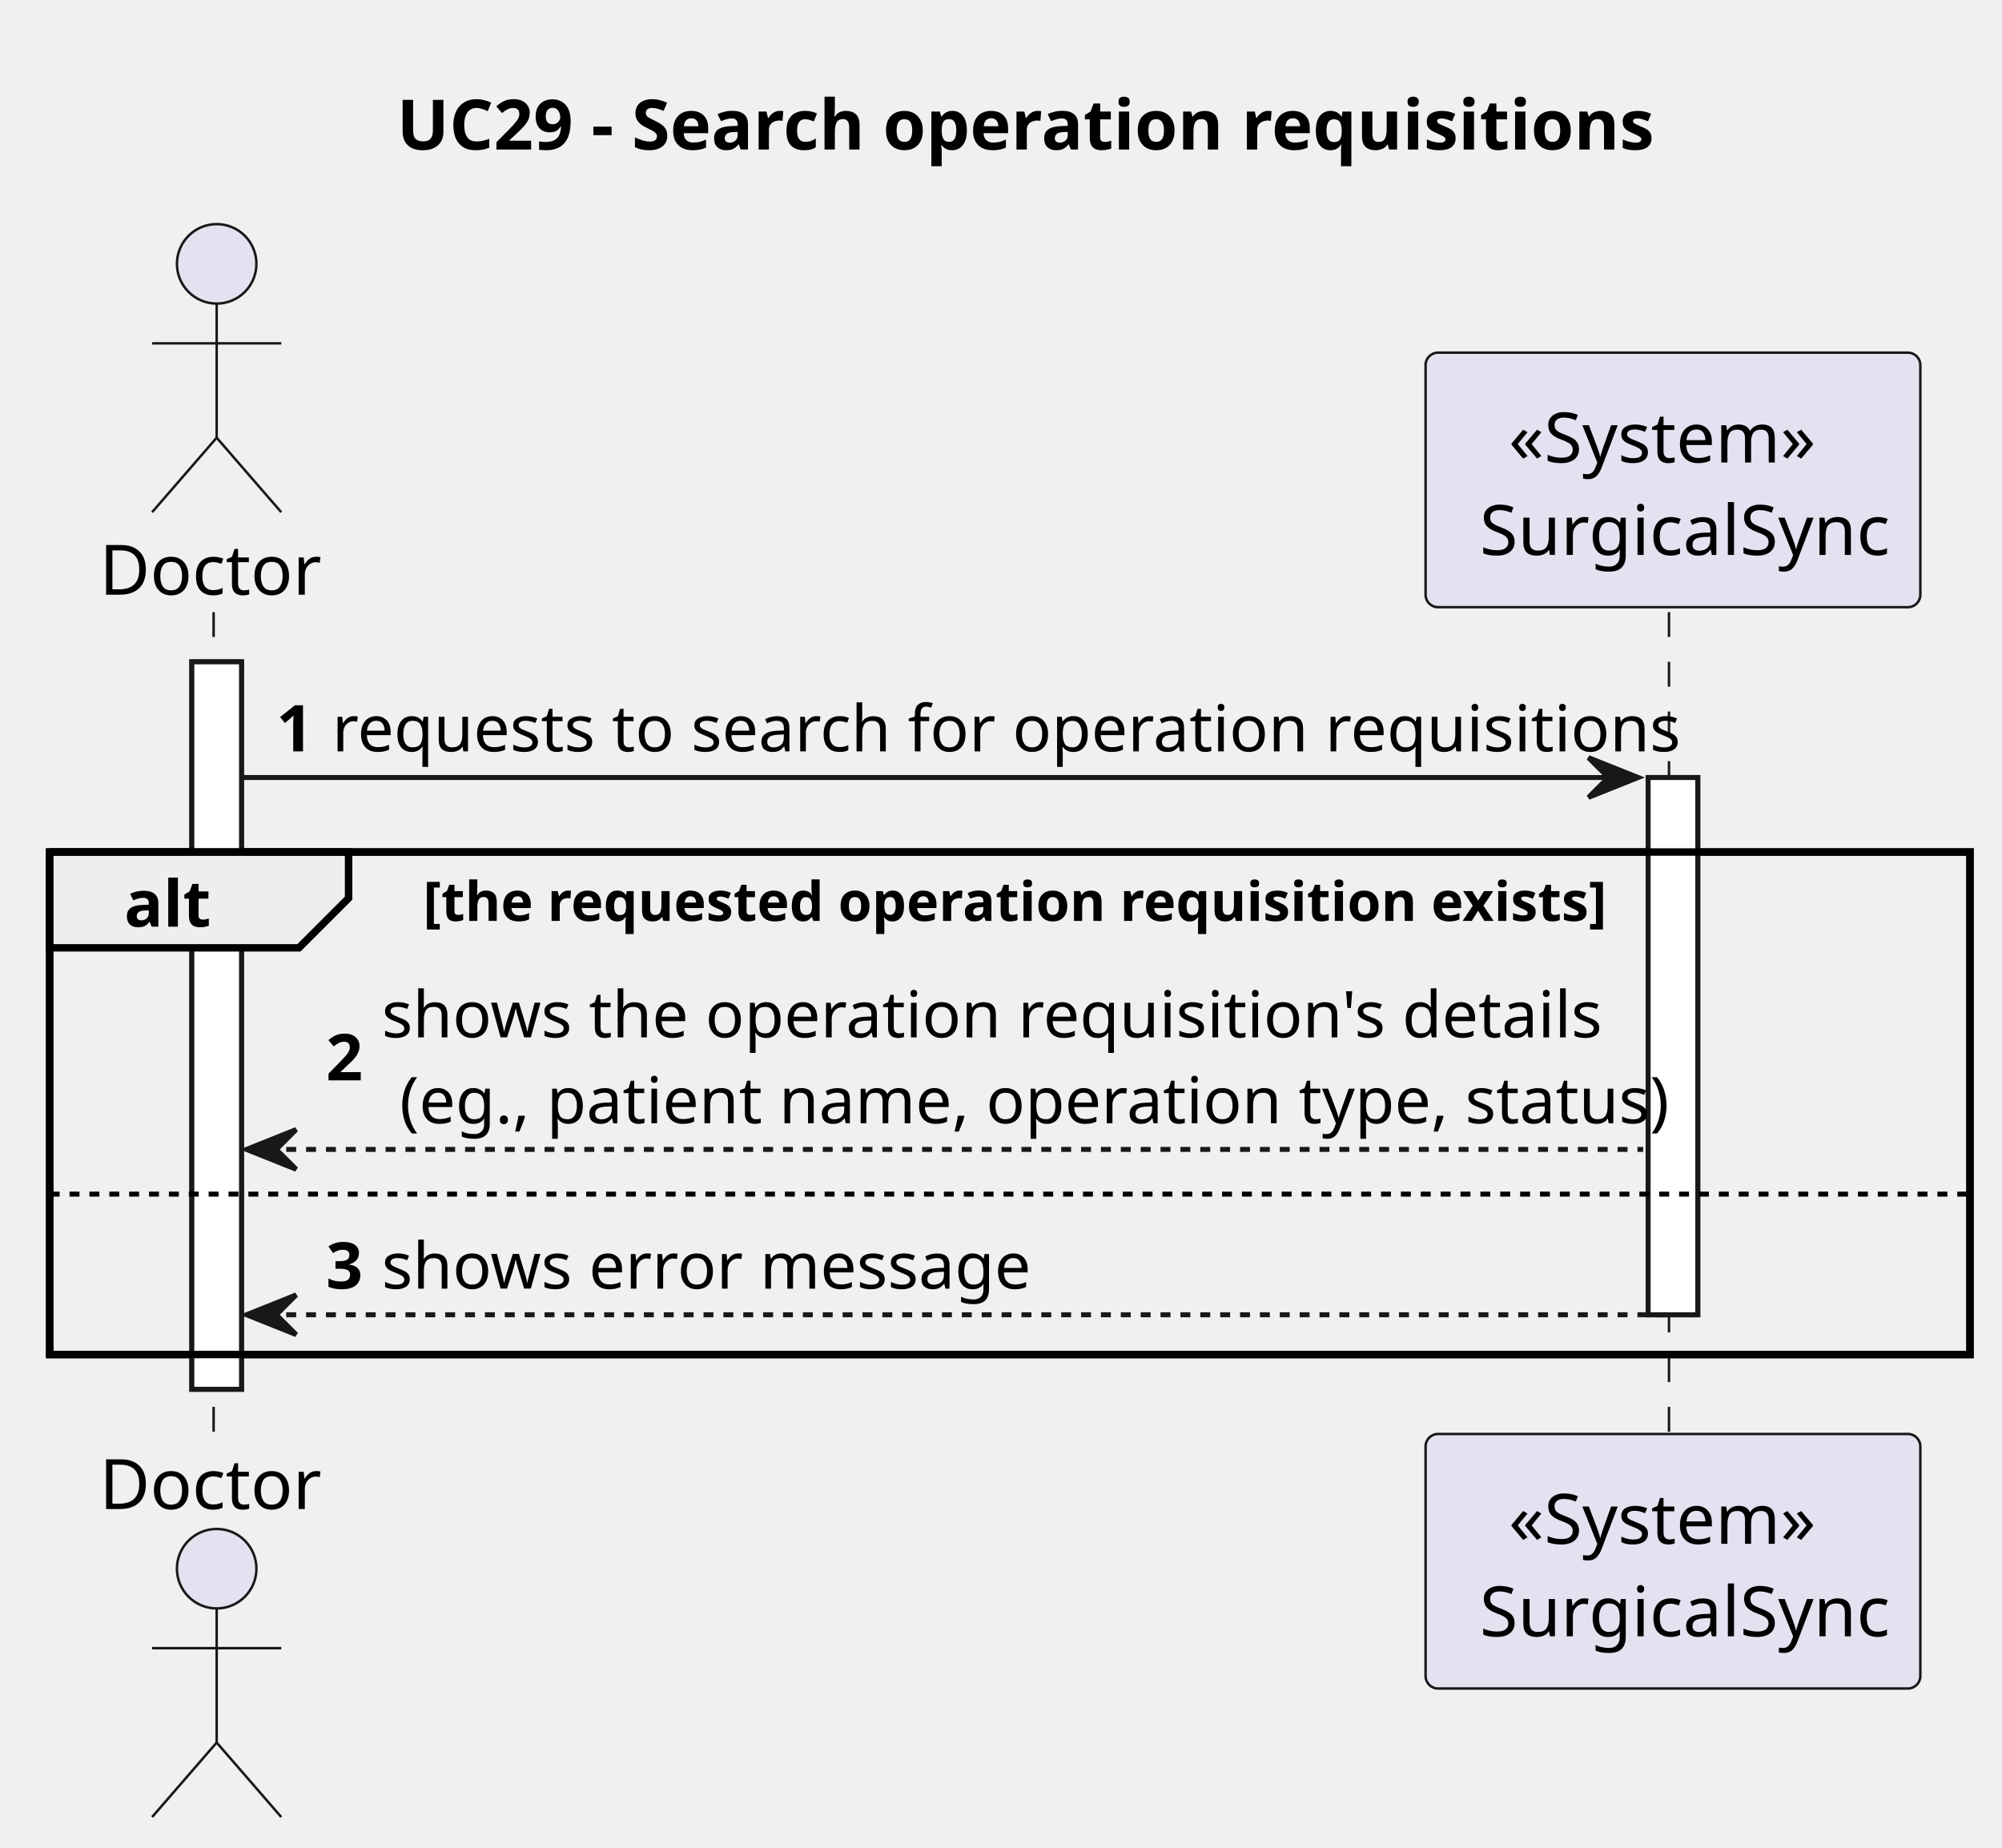
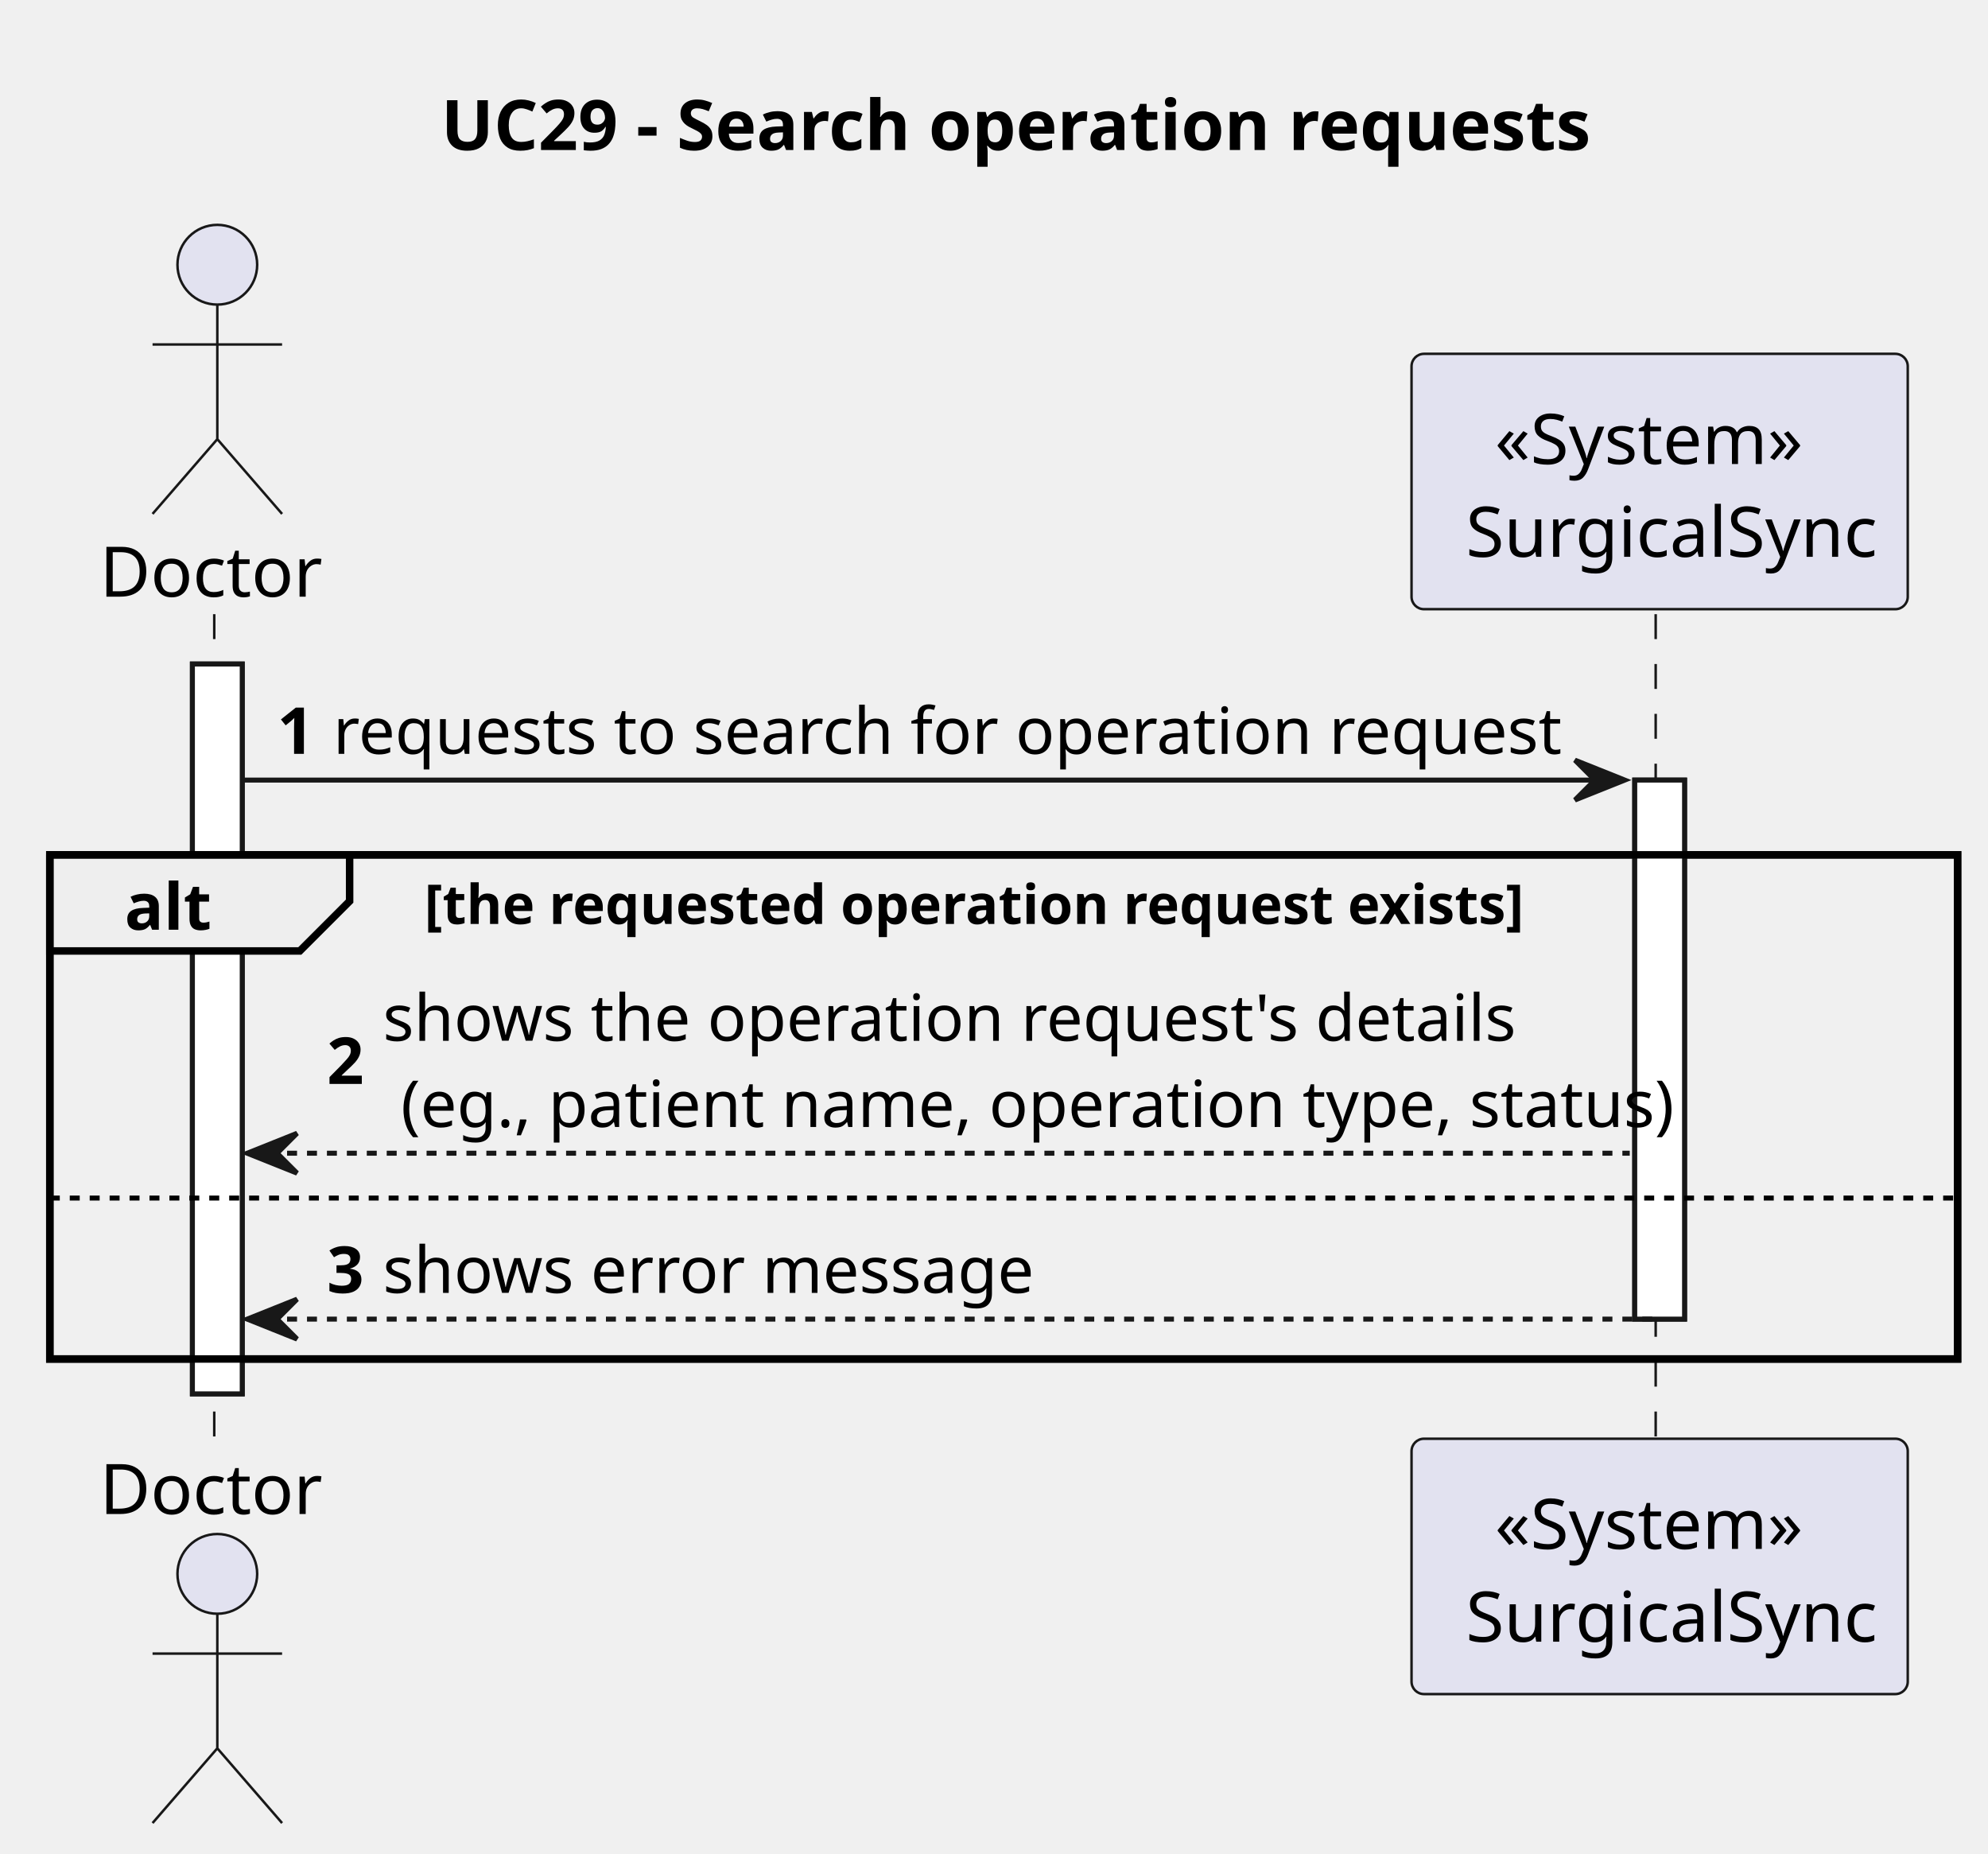
- <svg xmlns="http://www.w3.org/2000/svg" contentStyleType="text/css" height="372px" preserveAspectRatio="none" style="width:403px;height:372px;background:#FFFFFF;" version="1.1" viewBox="0 0 403 372" width="403px" zoomAndPan="magnify">
+ <svg xmlns="http://www.w3.org/2000/svg" contentStyleType="text/css" height="372px" preserveAspectRatio="none" style="width:399px;height:372px;background:#FFFFFF;" version="1.1" viewBox="0 0 399 372" width="399px" zoomAndPan="magnify">
  <defs />
  <g>
-     <text fill="#000000" font-family="sans-serif" font-size="14" font-weight="bold" lengthAdjust="spacing" textLength="245.834" x="79.863" y="30.107">UC29 - Search operation requisitions</text>
+     <text fill="#000000" font-family="sans-serif" font-size="14" font-weight="bold" lengthAdjust="spacing" textLength="224.848" x="88.524" y="30.107">UC29 - Search operation requests</text>
    <rect fill="#FFFFFF" height="146.455" style="stroke:#181818;stroke-width:1.0;" width="10" x="38.617" y="133.242" />
-     <rect fill="#FFFFFF" height="108.164" style="stroke:#181818;stroke-width:1.0;" width="10" x="331.763" y="156.533" />
-     <rect fill="none" height="101.164" style="stroke:#000000;stroke-width:1.5;" width="386.56" x="10" y="171.533" />
+     <rect fill="#FFFFFF" height="108.164" style="stroke:#181818;stroke-width:1.0;" width="10" x="328.099" y="156.533" />
+     <rect fill="none" height="101.164" style="stroke:#000000;stroke-width:1.5;" width="382.895" x="10" y="171.533" />
    <line style="stroke:#181818;stroke-width:0.5;stroke-dasharray:5.0,5.0;" x1="43" x2="43" y1="123.242" y2="289.697" />
-     <line style="stroke:#181818;stroke-width:0.5;stroke-dasharray:5.0,5.0;" x1="335.967" x2="335.967" y1="123.242" y2="289.697" />
+     <line style="stroke:#181818;stroke-width:0.5;stroke-dasharray:5.0,5.0;" x1="332.302" x2="332.302" y1="123.242" y2="289.697" />
    <text fill="#000000" font-family="sans-serif" font-size="14" lengthAdjust="spacing" textLength="41.234" x="20" y="119.728">Doctor</text>
    <ellipse cx="43.617" cy="53.121" fill="#E2E2F0" rx="8" ry="8" style="stroke:#181818;stroke-width:0.5;" />
    <path d="M43.617,61.121 L43.617,88.121 M30.617,69.121 L56.617,69.121 M43.617,88.121 L30.617,103.121 M43.617,88.121 L56.617,103.121 " fill="none" style="stroke:#181818;stroke-width:0.5;" />
    <text fill="#000000" font-family="sans-serif" font-size="14" lengthAdjust="spacing" textLength="41.234" x="20" y="303.805">Doctor</text>
    <ellipse cx="43.617" cy="315.818" fill="#E2E2F0" rx="8" ry="8" style="stroke:#181818;stroke-width:0.5;" />
    <path d="M43.617,323.818 L43.617,350.818 M30.617,331.818 L56.617,331.818 M43.617,350.818 L30.617,365.818 M43.617,350.818 L56.617,365.818 " fill="none" style="stroke:#181818;stroke-width:0.5;" />
-     <rect fill="#E2E2F0" height="51.242" rx="2.5" ry="2.5" style="stroke:#181818;stroke-width:0.5;" width="99.593" x="286.967" y="71" />
-     <text fill="#000000" font-family="sans-serif" font-size="14" lengthAdjust="spacing" textLength="62.248" x="303.694" y="93.107">«System»</text>
-     <text fill="#000000" font-family="sans-serif" font-size="14" lengthAdjust="spacing" textLength="81.703" x="297.856" y="111.728">SurgicalSync</text>
-     <rect fill="#E2E2F0" height="51.242" rx="2.5" ry="2.5" style="stroke:#181818;stroke-width:0.5;" width="99.593" x="286.967" y="288.697" />
-     <text fill="#000000" font-family="sans-serif" font-size="14" lengthAdjust="spacing" textLength="62.248" x="303.694" y="310.805">«System»</text>
-     <text fill="#000000" font-family="sans-serif" font-size="14" lengthAdjust="spacing" textLength="81.703" x="297.856" y="329.426">SurgicalSync</text>
+     <rect fill="#E2E2F0" height="51.242" rx="2.5" ry="2.5" style="stroke:#181818;stroke-width:0.5;" width="99.593" x="283.302" y="71" />
+     <text fill="#000000" font-family="sans-serif" font-size="14" lengthAdjust="spacing" textLength="62.248" x="300.03" y="93.107">«System»</text>
+     <text fill="#000000" font-family="sans-serif" font-size="14" lengthAdjust="spacing" textLength="81.703" x="294.192" y="111.728">SurgicalSync</text>
+     <rect fill="#E2E2F0" height="51.242" rx="2.5" ry="2.5" style="stroke:#181818;stroke-width:0.5;" width="99.593" x="283.302" y="288.697" />
+     <text fill="#000000" font-family="sans-serif" font-size="14" lengthAdjust="spacing" textLength="62.248" x="300.03" y="310.805">«System»</text>
+     <text fill="#000000" font-family="sans-serif" font-size="14" lengthAdjust="spacing" textLength="81.703" x="294.192" y="329.426">SurgicalSync</text>
    <rect fill="#FFFFFF" height="146.455" style="stroke:#181818;stroke-width:1.0;" width="10" x="38.617" y="133.242" />
-     <rect fill="#FFFFFF" height="108.164" style="stroke:#181818;stroke-width:1.0;" width="10" x="331.763" y="156.533" />
-     <polygon fill="#181818" points="319.763,152.533,329.763,156.533,319.763,160.533,323.763,156.533" style="stroke:#181818;stroke-width:1.0;" />
-     <line style="stroke:#181818;stroke-width:1.0;" x1="48.617" x2="325.763" y1="156.533" y2="156.533" />
+     <rect fill="#FFFFFF" height="108.164" style="stroke:#181818;stroke-width:1.0;" width="10" x="328.099" y="156.533" />
+     <polygon fill="#181818" points="316.099,152.533,326.099,156.533,316.099,160.533,320.099,156.533" style="stroke:#181818;stroke-width:1.0;" />
+     <line style="stroke:#181818;stroke-width:1.0;" x1="48.617" x2="322.099" y1="156.533" y2="156.533" />
    <text fill="#000000" font-family="sans-serif" font-size="13" font-weight="bold" lengthAdjust="spacing" textLength="7.23" x="55.617" y="151.27">1</text>
-     <text fill="#000000" font-family="sans-serif" font-size="13" lengthAdjust="spacing" textLength="252.916" x="66.847" y="151.27">requests to search for operation requisitions</text>
+     <text fill="#000000" font-family="sans-serif" font-size="13" lengthAdjust="spacing" textLength="230.522" x="66.847" y="151.27">requests to search for operation request</text>
    <path d="M10,171.533 L70.171,171.533 L70.171,180.824 L60.171,190.824 L10,190.824 L10,171.533 " fill="#EEEEEE" style="stroke:#000000;stroke-width:1.5;" />
-     <rect fill="none" height="101.164" style="stroke:#000000;stroke-width:1.5;" width="386.56" x="10" y="171.533" />
+     <rect fill="none" height="101.164" style="stroke:#000000;stroke-width:1.5;" width="382.895" x="10" y="171.533" />
    <text fill="#000000" font-family="sans-serif" font-size="13" font-weight="bold" lengthAdjust="spacing" textLength="15.171" x="25" y="186.561">alt</text>
-     <text fill="#000000" font-family="sans-serif" font-size="11" font-weight="bold" lengthAdjust="spacing" textLength="226.15" x="85.171" y="185.403">[the requested operation requisition exists]</text>
+     <text fill="#000000" font-family="sans-serif" font-size="11" font-weight="bold" lengthAdjust="spacing" textLength="209.661" x="85.171" y="185.403">[the requested operation request exists]</text>
    <polygon fill="#181818" points="59.617,227.406,49.617,231.406,59.617,235.406,55.617,231.406" style="stroke:#181818;stroke-width:1.0;" />
-     <line style="stroke:#181818;stroke-width:1.0;stroke-dasharray:2.0,2.0;" x1="53.617" x2="330.763" y1="231.406" y2="231.406" />
+     <line style="stroke:#181818;stroke-width:1.0;stroke-dasharray:2.0,2.0;" x1="53.617" x2="327.099" y1="231.406" y2="231.406" />
    <text fill="#000000" font-family="sans-serif" font-size="13" font-weight="bold" lengthAdjust="spacing" textLength="7.23" x="65.617" y="217.498">2</text>
-     <text fill="#000000" font-family="sans-serif" font-size="13" lengthAdjust="spacing" textLength="229.392" x="76.847" y="208.852">shows the operation requisition's details</text>
+     <text fill="#000000" font-family="sans-serif" font-size="13" lengthAdjust="spacing" textLength="213.497" x="76.847" y="208.852">shows the operation request's details</text>
    <text fill="#000000" font-family="sans-serif" font-size="13" lengthAdjust="spacing" textLength="240.64" x="80.459" y="226.144">(eg., patient name, operation type, status)</text>
-     <line style="stroke:#000000;stroke-width:1.0;stroke-dasharray:2.0,2.0;" x1="10" x2="396.56" y1="240.406" y2="240.406" />
+     <line style="stroke:#000000;stroke-width:1.0;stroke-dasharray:2.0,2.0;" x1="10" x2="392.895" y1="240.406" y2="240.406" />
    <polygon fill="#181818" points="59.617,260.697,49.617,264.697,59.617,268.697,55.617,264.697" style="stroke:#181818;stroke-width:1.0;" />
-     <line style="stroke:#181818;stroke-width:1.0;stroke-dasharray:2.0,2.0;" x1="53.617" x2="335.763" y1="264.697" y2="264.697" />
+     <line style="stroke:#181818;stroke-width:1.0;stroke-dasharray:2.0,2.0;" x1="53.617" x2="332.099" y1="264.697" y2="264.697" />
    <text fill="#000000" font-family="sans-serif" font-size="13" font-weight="bold" lengthAdjust="spacing" textLength="7.23" x="65.617" y="259.435">3</text>
    <text fill="#000000" font-family="sans-serif" font-size="13" lengthAdjust="spacing" textLength="124.268" x="76.847" y="259.435">shows error message</text>
  </g>
</svg>
